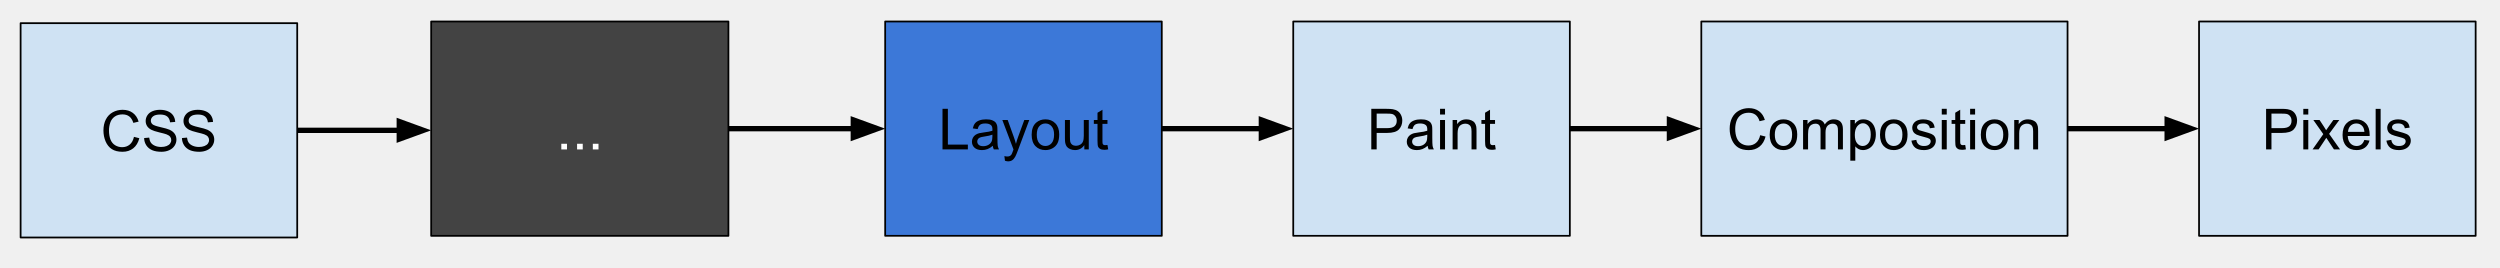
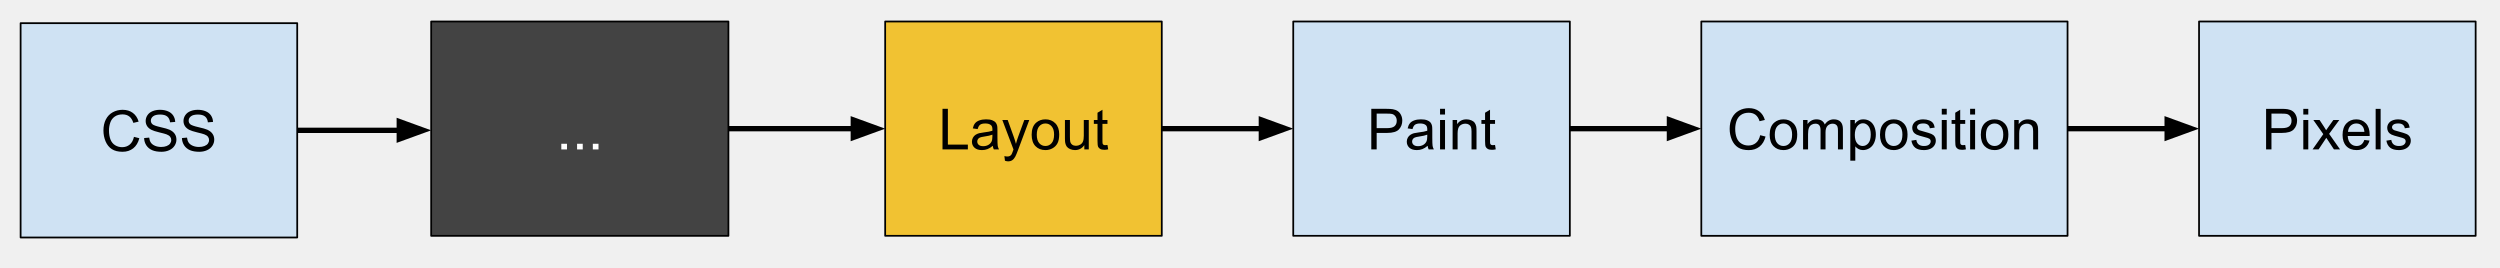
<svg xmlns="http://www.w3.org/2000/svg" version="1.1" viewBox="0.0 0.0 1410.811 150.782" fill="none" stroke="none" stroke-linecap="square" stroke-miterlimit="10">
  <clipPath id="p.0">
    <path d="m0 0l1410.811 0l0 150.782l-1410.811 0l0 -150.782z" clip-rule="nonzero" />
  </clipPath>
  <g clip-path="url(#p.0)">
    <path fill="#000000" fill-opacity="0.0" d="m0 0l1410.811 0l0 150.782l-1410.811 0z" fill-rule="nonzero" />
    <path fill="#cfe2f3" d="m11.633 13.07l156.094 0l0 120.945l-156.094 0z" fill-rule="nonzero" />
    <path stroke="#000000" stroke-width="1.0" stroke-linejoin="round" stroke-linecap="butt" d="m11.633 13.07l156.094 0l0 120.945l-156.094 0z" fill-rule="nonzero" />
    <path fill="#000000" d="m75.594 77.231l3.031 0.766q-0.953 3.734 -3.438 5.703q-2.469 1.953 -6.047 1.953q-3.703 0 -6.031 -1.5q-2.312 -1.516 -3.531 -4.375q-1.203 -2.859 -1.203 -6.141q0 -3.578 1.359 -6.234q1.375 -2.672 3.891 -4.047q2.531 -1.391 5.562 -1.391q3.438 0 5.781 1.75q2.344 1.75 3.266 4.922l-2.984 0.703q-0.797 -2.5 -2.312 -3.641q-1.516 -1.141 -3.812 -1.141q-2.641 0 -4.422 1.266q-1.766 1.266 -2.484 3.406q-0.719 2.125 -0.719 4.391q0 2.922 0.844 5.109q0.859 2.172 2.656 3.25q1.797 1.078 3.891 1.078q2.547 0 4.312 -1.469q1.766 -1.469 2.391 -4.359zm5.734 0.672l2.859 -0.25q0.203 1.719 0.938 2.828q0.75 1.094 2.312 1.781q1.562 0.672 3.516 0.672q1.734 0 3.062 -0.516q1.328 -0.516 1.969 -1.406q0.656 -0.906 0.656 -1.969q0 -1.078 -0.625 -1.875q-0.625 -0.812 -2.062 -1.359q-0.922 -0.359 -4.078 -1.109q-3.156 -0.766 -4.422 -1.438q-1.641 -0.859 -2.453 -2.125q-0.797 -1.281 -0.797 -2.859q0 -1.734 0.984 -3.234q0.984 -1.516 2.875 -2.297q1.891 -0.781 4.203 -0.781q2.547 0 4.484 0.828q1.953 0.812 3.0 2.406q1.047 1.594 1.125 3.609l-2.906 0.219q-0.234 -2.172 -1.594 -3.281q-1.344 -1.109 -3.984 -1.109q-2.75 0 -4.016 1.016q-1.25 1.0 -1.25 2.422q0 1.234 0.891 2.031q0.875 0.797 4.562 1.641q3.703 0.828 5.078 1.453q2.0 0.922 2.953 2.344q0.953 1.406 0.953 3.25q0 1.828 -1.047 3.453q-1.047 1.609 -3.016 2.516q-1.953 0.891 -4.406 0.891q-3.109 0 -5.219 -0.906q-2.094 -0.906 -3.297 -2.719q-1.188 -1.828 -1.25 -4.125zm21.344 0l2.859 -0.25q0.203 1.719 0.938 2.828q0.75 1.094 2.312 1.781q1.562 0.672 3.516 0.672q1.734 0 3.062 -0.516q1.328 -0.516 1.969 -1.406q0.656 -0.906 0.656 -1.969q0 -1.078 -0.625 -1.875q-0.625 -0.812 -2.062 -1.359q-0.922 -0.359 -4.078 -1.109q-3.156 -0.766 -4.422 -1.438q-1.641 -0.859 -2.453 -2.125q-0.797 -1.281 -0.797 -2.859q0 -1.734 0.984 -3.234q0.984 -1.516 2.875 -2.297q1.891 -0.781 4.203 -0.781q2.547 0 4.484 0.828q1.953 0.812 3.0 2.406q1.047 1.594 1.125 3.609l-2.906 0.219q-0.234 -2.172 -1.594 -3.281q-1.344 -1.109 -3.984 -1.109q-2.75 0 -4.016 1.016q-1.25 1.0 -1.25 2.422q0 1.234 0.891 2.031q0.875 0.797 4.562 1.641q3.703 0.828 5.078 1.453q2.0 0.922 2.953 2.344q0.953 1.406 0.953 3.25q0 1.828 -1.047 3.453q-1.047 1.609 -3.016 2.516q-1.953 0.891 -4.406 0.891q-3.109 0 -5.219 -0.906q-2.094 -0.906 -3.297 -2.719q-1.188 -1.828 -1.25 -4.125z" fill-rule="nonzero" />
    <path fill="#cfe2f3" d="m1240.974 12.131l156.094 0l0 120.945l-156.094 0z" fill-rule="nonzero" />
    <path stroke="#000000" stroke-width="1.0" stroke-linejoin="round" stroke-linecap="butt" d="m1240.974 12.131l156.094 0l0 120.945l-156.094 0z" fill-rule="nonzero" />
    <path fill="#000000" d="m1278.81 84.324l0 -22.906l8.641 0q2.281 0 3.484 0.219q1.688 0.281 2.828 1.078q1.141 0.781 1.828 2.203q0.703 1.422 0.703 3.125q0 2.922 -1.859 4.953q-1.859 2.016 -6.719 2.016l-5.875 0l0 9.312l-3.031 0zm3.031 -12.016l5.922 0q2.938 0 4.172 -1.094q1.234 -1.094 1.234 -3.078q0 -1.438 -0.734 -2.453q-0.719 -1.031 -1.906 -1.359q-0.766 -0.203 -2.828 -0.203l-5.859 0l0 8.188zm17.969 -7.656l0 -3.234l2.812 0l0 3.234l-2.812 0zm0 19.672l0 -16.594l2.812 0l0 16.594l-2.812 0zm5.219 0l6.062 -8.625l-5.609 -7.969l3.516 0l2.547 3.891q0.719 1.109 1.156 1.859q0.688 -1.031 1.266 -1.828l2.797 -3.922l3.359 0l-5.734 7.812l6.172 8.781l-3.453 0l-3.406 -5.156l-0.906 -1.391l-4.359 6.547l-3.406 0zm29.234 -5.344l2.906 0.359q-0.688 2.547 -2.547 3.953q-1.859 1.406 -4.75 1.406q-3.641 0 -5.781 -2.234q-2.125 -2.25 -2.125 -6.297q0 -4.188 2.156 -6.5q2.156 -2.312 5.594 -2.312q3.328 0 5.438 2.266q2.109 2.266 2.109 6.375q0 0.25 -0.016 0.75l-12.375 0q0.156 2.734 1.547 4.188q1.391 1.453 3.469 1.453q1.547 0 2.641 -0.812q1.094 -0.812 1.734 -2.594zm-9.234 -4.547l9.266 0q-0.188 -2.094 -1.062 -3.141q-1.344 -1.625 -3.484 -1.625q-1.938 0 -3.266 1.297q-1.312 1.297 -1.453 3.469zm15.609 9.891l0 -22.906l2.812 0l0 22.906l-2.812 0zm6.047 -4.953l2.781 -0.438q0.234 1.672 1.297 2.562q1.078 0.891 3.0 0.891q1.938 0 2.875 -0.781q0.938 -0.797 0.938 -1.859q0 -0.953 -0.828 -1.5q-0.578 -0.375 -2.875 -0.953q-3.094 -0.781 -4.297 -1.344q-1.188 -0.578 -1.812 -1.578q-0.609 -1.016 -0.609 -2.234q0 -1.109 0.5 -2.047q0.516 -0.953 1.391 -1.578q0.656 -0.484 1.781 -0.812q1.141 -0.344 2.438 -0.344q1.953 0 3.422 0.562q1.484 0.562 2.188 1.531q0.703 0.953 0.969 2.562l-2.75 0.375q-0.188 -1.281 -1.094 -2.0q-0.891 -0.719 -2.531 -0.719q-1.938 0 -2.766 0.641q-0.828 0.641 -0.828 1.5q0 0.547 0.344 0.984q0.344 0.453 1.078 0.75q0.422 0.156 2.484 0.719q2.984 0.797 4.156 1.312q1.188 0.5 1.859 1.469q0.672 0.969 0.672 2.406q0 1.406 -0.828 2.656q-0.812 1.234 -2.359 1.922q-1.547 0.672 -3.5 0.672q-3.234 0 -4.938 -1.344q-1.688 -1.344 -2.156 -3.984z" fill-rule="nonzero" />
    <path fill="#000000" fill-opacity="0.0" d="m167.727 73.542l75.591 0" fill-rule="nonzero" />
    <path stroke="#000000" stroke-width="3.0" stroke-linejoin="round" stroke-linecap="butt" d="m167.727 73.542l57.591 0" fill-rule="evenodd" />
    <path fill="#000000" stroke="#000000" stroke-width="3.0" stroke-linecap="butt" d="m225.318 78.497l13.614 -4.955l-13.614 -4.955z" fill-rule="evenodd" />
    <path fill="#000000" fill-opacity="0.0" d="m1166.769 72.604l74.205 0" fill-rule="nonzero" />
    <path stroke="#000000" stroke-width="3.0" stroke-linejoin="round" stroke-linecap="butt" d="m1166.769 72.604l56.205 0" fill-rule="evenodd" />
    <path fill="#000000" stroke="#000000" stroke-width="3.0" stroke-linecap="butt" d="m1222.974 77.559l13.614 -4.955l-13.614 -4.955z" fill-rule="evenodd" />
    <path fill="#cfe2f3" d="m960.093 12.131l206.677 0l0 120.945l-206.677 0z" fill-rule="nonzero" />
    <path stroke="#000000" stroke-width="1.0" stroke-linejoin="round" stroke-linecap="butt" d="m960.093 12.131l206.677 0l0 120.945l-206.677 0z" fill-rule="nonzero" />
    <path fill="#000000" d="m993.315 76.292l3.031 0.766q-0.953 3.734 -3.438 5.703q-2.469 1.953 -6.047 1.953q-3.703 0 -6.031 -1.5q-2.312 -1.516 -3.531 -4.375q-1.203 -2.859 -1.203 -6.141q0 -3.578 1.359 -6.234q1.375 -2.672 3.891 -4.047q2.531 -1.391 5.562 -1.391q3.438 0 5.781 1.75q2.344 1.75 3.266 4.922l-2.984 0.703q-0.797 -2.5 -2.312 -3.641q-1.516 -1.141 -3.812 -1.141q-2.641 0 -4.422 1.266q-1.766 1.266 -2.484 3.406q-0.719 2.125 -0.719 4.391q0 2.922 0.844 5.109q0.859 2.172 2.656 3.25q1.797 1.078 3.891 1.078q2.547 0 4.312 -1.469q1.766 -1.469 2.391 -4.359zm5.359 -0.266q0 -4.609 2.562 -6.828q2.141 -1.844 5.219 -1.844q3.422 0 5.594 2.25q2.172 2.234 2.172 6.188q0 3.203 -0.969 5.047q-0.953 1.828 -2.797 2.844q-1.828 1.016 -4.0 1.016q-3.484 0 -5.641 -2.234q-2.141 -2.234 -2.141 -6.438zm2.891 0q0 3.188 1.391 4.781q1.391 1.578 3.5 1.578q2.094 0 3.484 -1.594q1.391 -1.594 1.391 -4.859q0 -3.078 -1.406 -4.656q-1.391 -1.594 -3.469 -1.594q-2.109 0 -3.5 1.578q-1.391 1.578 -1.391 4.766zm15.953 8.297l0 -16.594l2.516 0l0 2.328q0.781 -1.219 2.078 -1.953q1.297 -0.75 2.953 -0.75q1.844 0 3.016 0.766q1.188 0.766 1.672 2.141q1.969 -2.906 5.125 -2.906q2.469 0 3.797 1.375q1.328 1.359 1.328 4.203l0 11.391l-2.797 0l0 -10.453q0 -1.688 -0.281 -2.422q-0.266 -0.75 -0.984 -1.203q-0.719 -0.453 -1.688 -0.453q-1.75 0 -2.906 1.172q-1.156 1.156 -1.156 3.719l0 9.641l-2.812 0l0 -10.781q0 -1.875 -0.688 -2.812q-0.688 -0.938 -2.25 -0.938q-1.188 0 -2.203 0.625q-1.0 0.625 -1.453 1.828q-0.453 1.203 -0.453 3.469l0 8.609l-2.812 0zm26.656 6.359l0 -22.953l2.562 0l0 2.156q0.906 -1.266 2.047 -1.891q1.141 -0.641 2.766 -0.641q2.125 0 3.75 1.094q1.625 1.094 2.453 3.094q0.828 1.984 0.828 4.359q0 2.547 -0.922 4.594q-0.906 2.031 -2.656 3.125q-1.734 1.078 -3.656 1.078q-1.406 0 -2.531 -0.594q-1.109 -0.594 -1.828 -1.5l0 8.078l-2.812 0zm2.547 -14.562q0 3.203 1.297 4.734q1.297 1.531 3.141 1.531q1.875 0 3.203 -1.578q1.344 -1.594 1.344 -4.922q0 -3.172 -1.312 -4.75q-1.297 -1.578 -3.109 -1.578q-1.797 0 -3.188 1.688q-1.375 1.672 -1.375 4.875zm14.203 -0.094q0 -4.609 2.562 -6.828q2.141 -1.844 5.219 -1.844q3.422 0 5.594 2.25q2.172 2.234 2.172 6.188q0 3.203 -0.969 5.047q-0.953 1.828 -2.797 2.844q-1.828 1.016 -4.0 1.016q-3.484 0 -5.641 -2.234q-2.141 -2.234 -2.141 -6.438zm2.891 0q0 3.188 1.391 4.781q1.391 1.578 3.5 1.578q2.094 0 3.484 -1.594q1.391 -1.594 1.391 -4.859q0 -3.078 -1.406 -4.656q-1.391 -1.594 -3.469 -1.594q-2.109 0 -3.5 1.578q-1.391 1.578 -1.391 4.766zm14.828 3.344l2.781 -0.438q0.234 1.672 1.297 2.562q1.078 0.891 3.0 0.891q1.938 0 2.875 -0.781q0.938 -0.797 0.938 -1.859q0 -0.953 -0.828 -1.5q-0.578 -0.375 -2.875 -0.953q-3.094 -0.781 -4.297 -1.344q-1.188 -0.578 -1.812 -1.578q-0.609 -1.016 -0.609 -2.234q0 -1.109 0.5 -2.047q0.516 -0.953 1.391 -1.578q0.656 -0.484 1.781 -0.812q1.141 -0.344 2.438 -0.344q1.953 0 3.422 0.562q1.484 0.562 2.188 1.531q0.703 0.953 0.969 2.562l-2.75 0.375q-0.188 -1.281 -1.094 -2.0q-0.891 -0.719 -2.531 -0.719q-1.938 0 -2.766 0.641q-0.828 0.641 -0.828 1.5q0 0.547 0.344 0.984q0.344 0.453 1.078 0.75q0.422 0.156 2.484 0.719q2.984 0.797 4.156 1.312q1.188 0.5 1.859 1.469q0.672 0.969 0.672 2.406q0 1.406 -0.828 2.656q-0.812 1.234 -2.359 1.922q-1.547 0.672 -3.5 0.672q-3.234 0 -4.938 -1.344q-1.688 -1.344 -2.156 -3.984zm17.141 -14.719l0 -3.234l2.812 0l0 3.234l-2.812 0zm0 19.672l0 -16.594l2.812 0l0 16.594l-2.812 0zm13.234 -2.516l0.406 2.484q-1.188 0.25 -2.125 0.25q-1.531 0 -2.375 -0.484q-0.844 -0.484 -1.188 -1.266q-0.344 -0.797 -0.344 -3.328l0 -9.547l-2.062 0l0 -2.188l2.062 0l0 -4.109l2.797 -1.688l0 5.797l2.828 0l0 2.188l-2.828 0l0 9.703q0 1.203 0.141 1.547q0.156 0.344 0.484 0.547q0.344 0.203 0.969 0.203q0.469 0 1.234 -0.109zm2.766 -17.156l0 -3.234l2.812 0l0 3.234l-2.812 0zm0 19.672l0 -16.594l2.812 0l0 16.594l-2.812 0zm6.047 -8.297q0 -4.609 2.562 -6.828q2.141 -1.844 5.219 -1.844q3.422 0 5.594 2.25q2.172 2.234 2.172 6.188q0 3.203 -0.969 5.047q-0.953 1.828 -2.797 2.844q-1.828 1.016 -4.0 1.016q-3.484 0 -5.641 -2.234q-2.141 -2.234 -2.141 -6.438zm2.891 0q0 3.188 1.391 4.781q1.391 1.578 3.5 1.578q2.094 0 3.484 -1.594q1.391 -1.594 1.391 -4.859q0 -3.078 -1.406 -4.656q-1.391 -1.594 -3.469 -1.594q-2.109 0 -3.5 1.578q-1.391 1.578 -1.391 4.766zm15.953 8.297l0 -16.594l2.531 0l0 2.359q1.828 -2.734 5.281 -2.734q1.5 0 2.75 0.547q1.266 0.531 1.891 1.406q0.625 0.875 0.875 2.078q0.156 0.781 0.156 2.734l0 10.203l-2.812 0l0 -10.094q0 -1.719 -0.328 -2.562q-0.328 -0.859 -1.172 -1.359q-0.828 -0.516 -1.953 -0.516q-1.797 0 -3.109 1.141q-1.297 1.141 -1.297 4.328l0 9.062l-2.812 0z" fill-rule="nonzero" />
    <path fill="#000000" fill-opacity="0.0" d="m885.888 72.604l74.205 0" fill-rule="nonzero" />
    <path stroke="#000000" stroke-width="3.0" stroke-linejoin="round" stroke-linecap="butt" d="m885.888 72.604l56.205 0" fill-rule="evenodd" />
    <path fill="#000000" stroke="#000000" stroke-width="3.0" stroke-linecap="butt" d="m942.093 77.559l13.614 -4.955l-13.614 -4.955z" fill-rule="evenodd" />
    <path fill="#cfe2f3" d="m729.808 12.13l156.094 0l0 120.945l-156.094 0z" fill-rule="nonzero" />
    <path stroke="#000000" stroke-width="1.0" stroke-linejoin="round" stroke-linecap="butt" d="m729.808 12.13l156.094 0l0 120.945l-156.094 0z" fill-rule="nonzero" />
    <path fill="#000000" d="m773.856 84.322l0 -22.906l8.641 0q2.281 0 3.484 0.219q1.688 0.281 2.828 1.078q1.141 0.781 1.828 2.203q0.703 1.422 0.703 3.125q0 2.922 -1.859 4.953q-1.859 2.016 -6.719 2.016l-5.875 0l0 9.312l-3.031 0zm3.031 -12.016l5.922 0q2.938 0 4.172 -1.094q1.234 -1.094 1.234 -3.078q0 -1.438 -0.734 -2.453q-0.719 -1.031 -1.906 -1.359q-0.766 -0.203 -2.828 -0.203l-5.859 0l0 8.188zm28.781 9.969q-1.562 1.328 -3.016 1.875q-1.438 0.547 -3.094 0.547q-2.734 0 -4.203 -1.328q-1.469 -1.344 -1.469 -3.422q0 -1.219 0.547 -2.219q0.562 -1.016 1.453 -1.625q0.906 -0.609 2.031 -0.922q0.828 -0.219 2.5 -0.422q3.406 -0.406 5.016 -0.969q0.016 -0.578 0.016 -0.734q0 -1.719 -0.797 -2.422q-1.078 -0.953 -3.203 -0.953q-1.984 0 -2.938 0.703q-0.938 0.688 -1.391 2.453l-2.75 -0.375q0.375 -1.766 1.234 -2.844q0.859 -1.094 2.484 -1.672q1.625 -0.594 3.766 -0.594q2.125 0 3.453 0.5q1.328 0.5 1.953 1.266q0.625 0.75 0.875 1.906q0.141 0.719 0.141 2.594l0 3.75q0 3.922 0.172 4.969q0.188 1.031 0.719 1.984l-2.938 0q-0.438 -0.875 -0.562 -2.047zm-0.234 -6.281q-1.531 0.625 -4.594 1.062q-1.734 0.25 -2.453 0.562q-0.719 0.312 -1.109 0.922q-0.391 0.594 -0.391 1.328q0 1.125 0.844 1.875q0.859 0.75 2.5 0.75q1.625 0 2.891 -0.703q1.266 -0.719 1.859 -1.953q0.453 -0.953 0.453 -2.812l0 -1.031zm7.219 -11.344l0 -3.234l2.812 0l0 3.234l-2.812 0zm0 19.672l0 -16.594l2.812 0l0 16.594l-2.812 0zm7.094 0l0 -16.594l2.531 0l0 2.359q1.828 -2.734 5.281 -2.734q1.5 0 2.75 0.547q1.266 0.531 1.891 1.406q0.625 0.875 0.875 2.078q0.156 0.781 0.156 2.734l0 10.203l-2.812 0l0 -10.094q0 -1.719 -0.328 -2.562q-0.328 -0.859 -1.172 -1.359q-0.828 -0.516 -1.953 -0.516q-1.797 0 -3.109 1.141q-1.297 1.141 -1.297 4.328l0 9.062l-2.812 0zm23.938 -2.516l0.406 2.484q-1.188 0.25 -2.125 0.25q-1.531 0 -2.375 -0.484q-0.844 -0.484 -1.188 -1.266q-0.344 -0.797 -0.344 -3.328l0 -9.547l-2.062 0l0 -2.188l2.062 0l0 -4.109l2.797 -1.688l0 5.797l2.828 0l0 2.188l-2.828 0l0 9.703q0 1.203 0.141 1.547q0.156 0.344 0.484 0.547q0.344 0.203 0.969 0.203q0.469 0 1.234 -0.109z" fill-rule="nonzero" />
    <path fill="#000000" fill-opacity="0.0" d="m655.604 72.602l74.205 0" fill-rule="nonzero" />
    <path stroke="#000000" stroke-width="3.0" stroke-linejoin="round" stroke-linecap="butt" d="m655.604 72.602l56.205 0" fill-rule="evenodd" />
    <path fill="#000000" stroke="#000000" stroke-width="3.0" stroke-linecap="butt" d="m711.808 77.558l13.614 -4.955l-13.614 -4.955z" fill-rule="evenodd" />
-     <path fill="#3c78d8" d="m499.525 12.13l156.095 0l0 120.945l-156.095 0z" fill-rule="nonzero" />
+     <path fill="#f1c232" d="m499.525 12.13l156.095 0l0 120.945l-156.095 0z" fill-rule="nonzero" />
    <path stroke="#000000" stroke-width="1.0" stroke-linejoin="round" stroke-linecap="butt" d="m499.525 12.13l156.095 0l0 120.945l-156.095 0z" fill-rule="nonzero" />
    <path fill="#000000" d="m531.877 84.322l0 -22.906l3.031 0l0 20.203l11.281 0l0 2.703l-14.312 0zm28.391 -2.047q-1.562 1.328 -3.016 1.875q-1.438 0.547 -3.094 0.547q-2.734 0 -4.203 -1.328q-1.469 -1.344 -1.469 -3.422q0 -1.219 0.547 -2.219q0.562 -1.016 1.453 -1.625q0.906 -0.609 2.031 -0.922q0.828 -0.219 2.5 -0.422q3.406 -0.406 5.016 -0.969q0.016 -0.578 0.016 -0.734q0 -1.719 -0.797 -2.422q-1.078 -0.953 -3.203 -0.953q-1.984 0 -2.938 0.703q-0.938 0.688 -1.391 2.453l-2.75 -0.375q0.375 -1.766 1.234 -2.844q0.859 -1.094 2.484 -1.672q1.625 -0.594 3.766 -0.594q2.125 0 3.453 0.5q1.328 0.5 1.953 1.266q0.625 0.75 0.875 1.906q0.141 0.719 0.141 2.594l0 3.75q0 3.922 0.172 4.969q0.188 1.031 0.719 1.984l-2.938 0q-0.438 -0.875 -0.562 -2.047zm-0.234 -6.281q-1.531 0.625 -4.594 1.062q-1.734 0.25 -2.453 0.562q-0.719 0.312 -1.109 0.922q-0.391 0.594 -0.391 1.328q0 1.125 0.844 1.875q0.859 0.75 2.5 0.75q1.625 0 2.891 -0.703q1.266 -0.719 1.859 -1.953q0.453 -0.953 0.453 -2.812l0 -1.031zm7.078 14.719l-0.312 -2.641q0.922 0.25 1.609 0.25q0.938 0 1.5 -0.312q0.562 -0.312 0.922 -0.875q0.266 -0.422 0.859 -2.094q0.078 -0.234 0.25 -0.688l-6.297 -16.625l3.031 0l3.453 9.609q0.672 1.828 1.203 3.844q0.484 -1.938 1.156 -3.781l3.547 -9.672l2.812 0l-6.312 16.875q-1.016 2.734 -1.578 3.766q-0.75 1.391 -1.719 2.031q-0.969 0.656 -2.312 0.656q-0.812 0 -1.812 -0.344zm15.078 -14.688q0 -4.609 2.562 -6.828q2.141 -1.844 5.219 -1.844q3.422 0 5.594 2.25q2.172 2.234 2.172 6.188q0 3.203 -0.969 5.047q-0.953 1.828 -2.797 2.844q-1.828 1.016 -4.0 1.016q-3.484 0 -5.641 -2.234q-2.141 -2.234 -2.141 -6.438zm2.891 0q0 3.188 1.391 4.781q1.391 1.578 3.5 1.578q2.094 0 3.484 -1.594q1.391 -1.594 1.391 -4.859q0 -3.078 -1.406 -4.656q-1.391 -1.594 -3.469 -1.594q-2.109 0 -3.5 1.578q-1.391 1.578 -1.391 4.766zm26.828 8.297l0 -2.438q-1.938 2.812 -5.266 2.812q-1.469 0 -2.75 -0.562q-1.266 -0.562 -1.891 -1.406q-0.609 -0.859 -0.859 -2.094q-0.172 -0.828 -0.172 -2.625l0 -10.281l2.812 0l0 9.203q0 2.203 0.172 2.969q0.266 1.109 1.125 1.75q0.859 0.625 2.125 0.625q1.266 0 2.375 -0.641q1.109 -0.656 1.562 -1.766q0.469 -1.125 0.469 -3.25l0 -8.891l2.812 0l0 16.594l-2.516 0zm13.062 -2.516l0.406 2.484q-1.188 0.25 -2.125 0.25q-1.531 0 -2.375 -0.484q-0.844 -0.484 -1.188 -1.266q-0.344 -0.797 -0.344 -3.328l0 -9.547l-2.062 0l0 -2.188l2.062 0l0 -4.109l2.797 -1.688l0 5.797l2.828 0l0 2.188l-2.828 0l0 9.703q0 1.203 0.141 1.547q0.156 0.344 0.484 0.547q0.344 0.203 0.969 0.203q0.469 0 1.234 -0.109z" fill-rule="nonzero" />
    <path fill="#000000" fill-opacity="0.0" d="m411.067 72.614l88.472 0" fill-rule="nonzero" />
    <path stroke="#000000" stroke-width="3.0" stroke-linejoin="round" stroke-linecap="butt" d="m411.067 72.614l70.472 0" fill-rule="evenodd" />
    <path fill="#000000" stroke="#000000" stroke-width="3.0" stroke-linecap="butt" d="m481.539 77.569l13.614 -4.955l-13.614 -4.955z" fill-rule="evenodd" />
    <path fill="#434343" d="m243.319 12.142l167.748 0l0 120.945l-167.748 0z" fill-rule="nonzero" />
    <path stroke="#000000" stroke-width="1.0" stroke-linejoin="round" stroke-linecap="butt" d="m243.319 12.142l167.748 0l0 120.945l-167.748 0z" fill-rule="nonzero" />
    <path fill="#ffffff" d="m316.763 84.334l0 -3.203l3.203 0l0 3.203l-3.203 0zm8.891 0l0 -3.203l3.203 0l0 3.203l-3.203 0zm8.891 0l0 -3.203l3.203 0l0 3.203l-3.203 0z" fill-rule="nonzero" />
  </g>
</svg>
